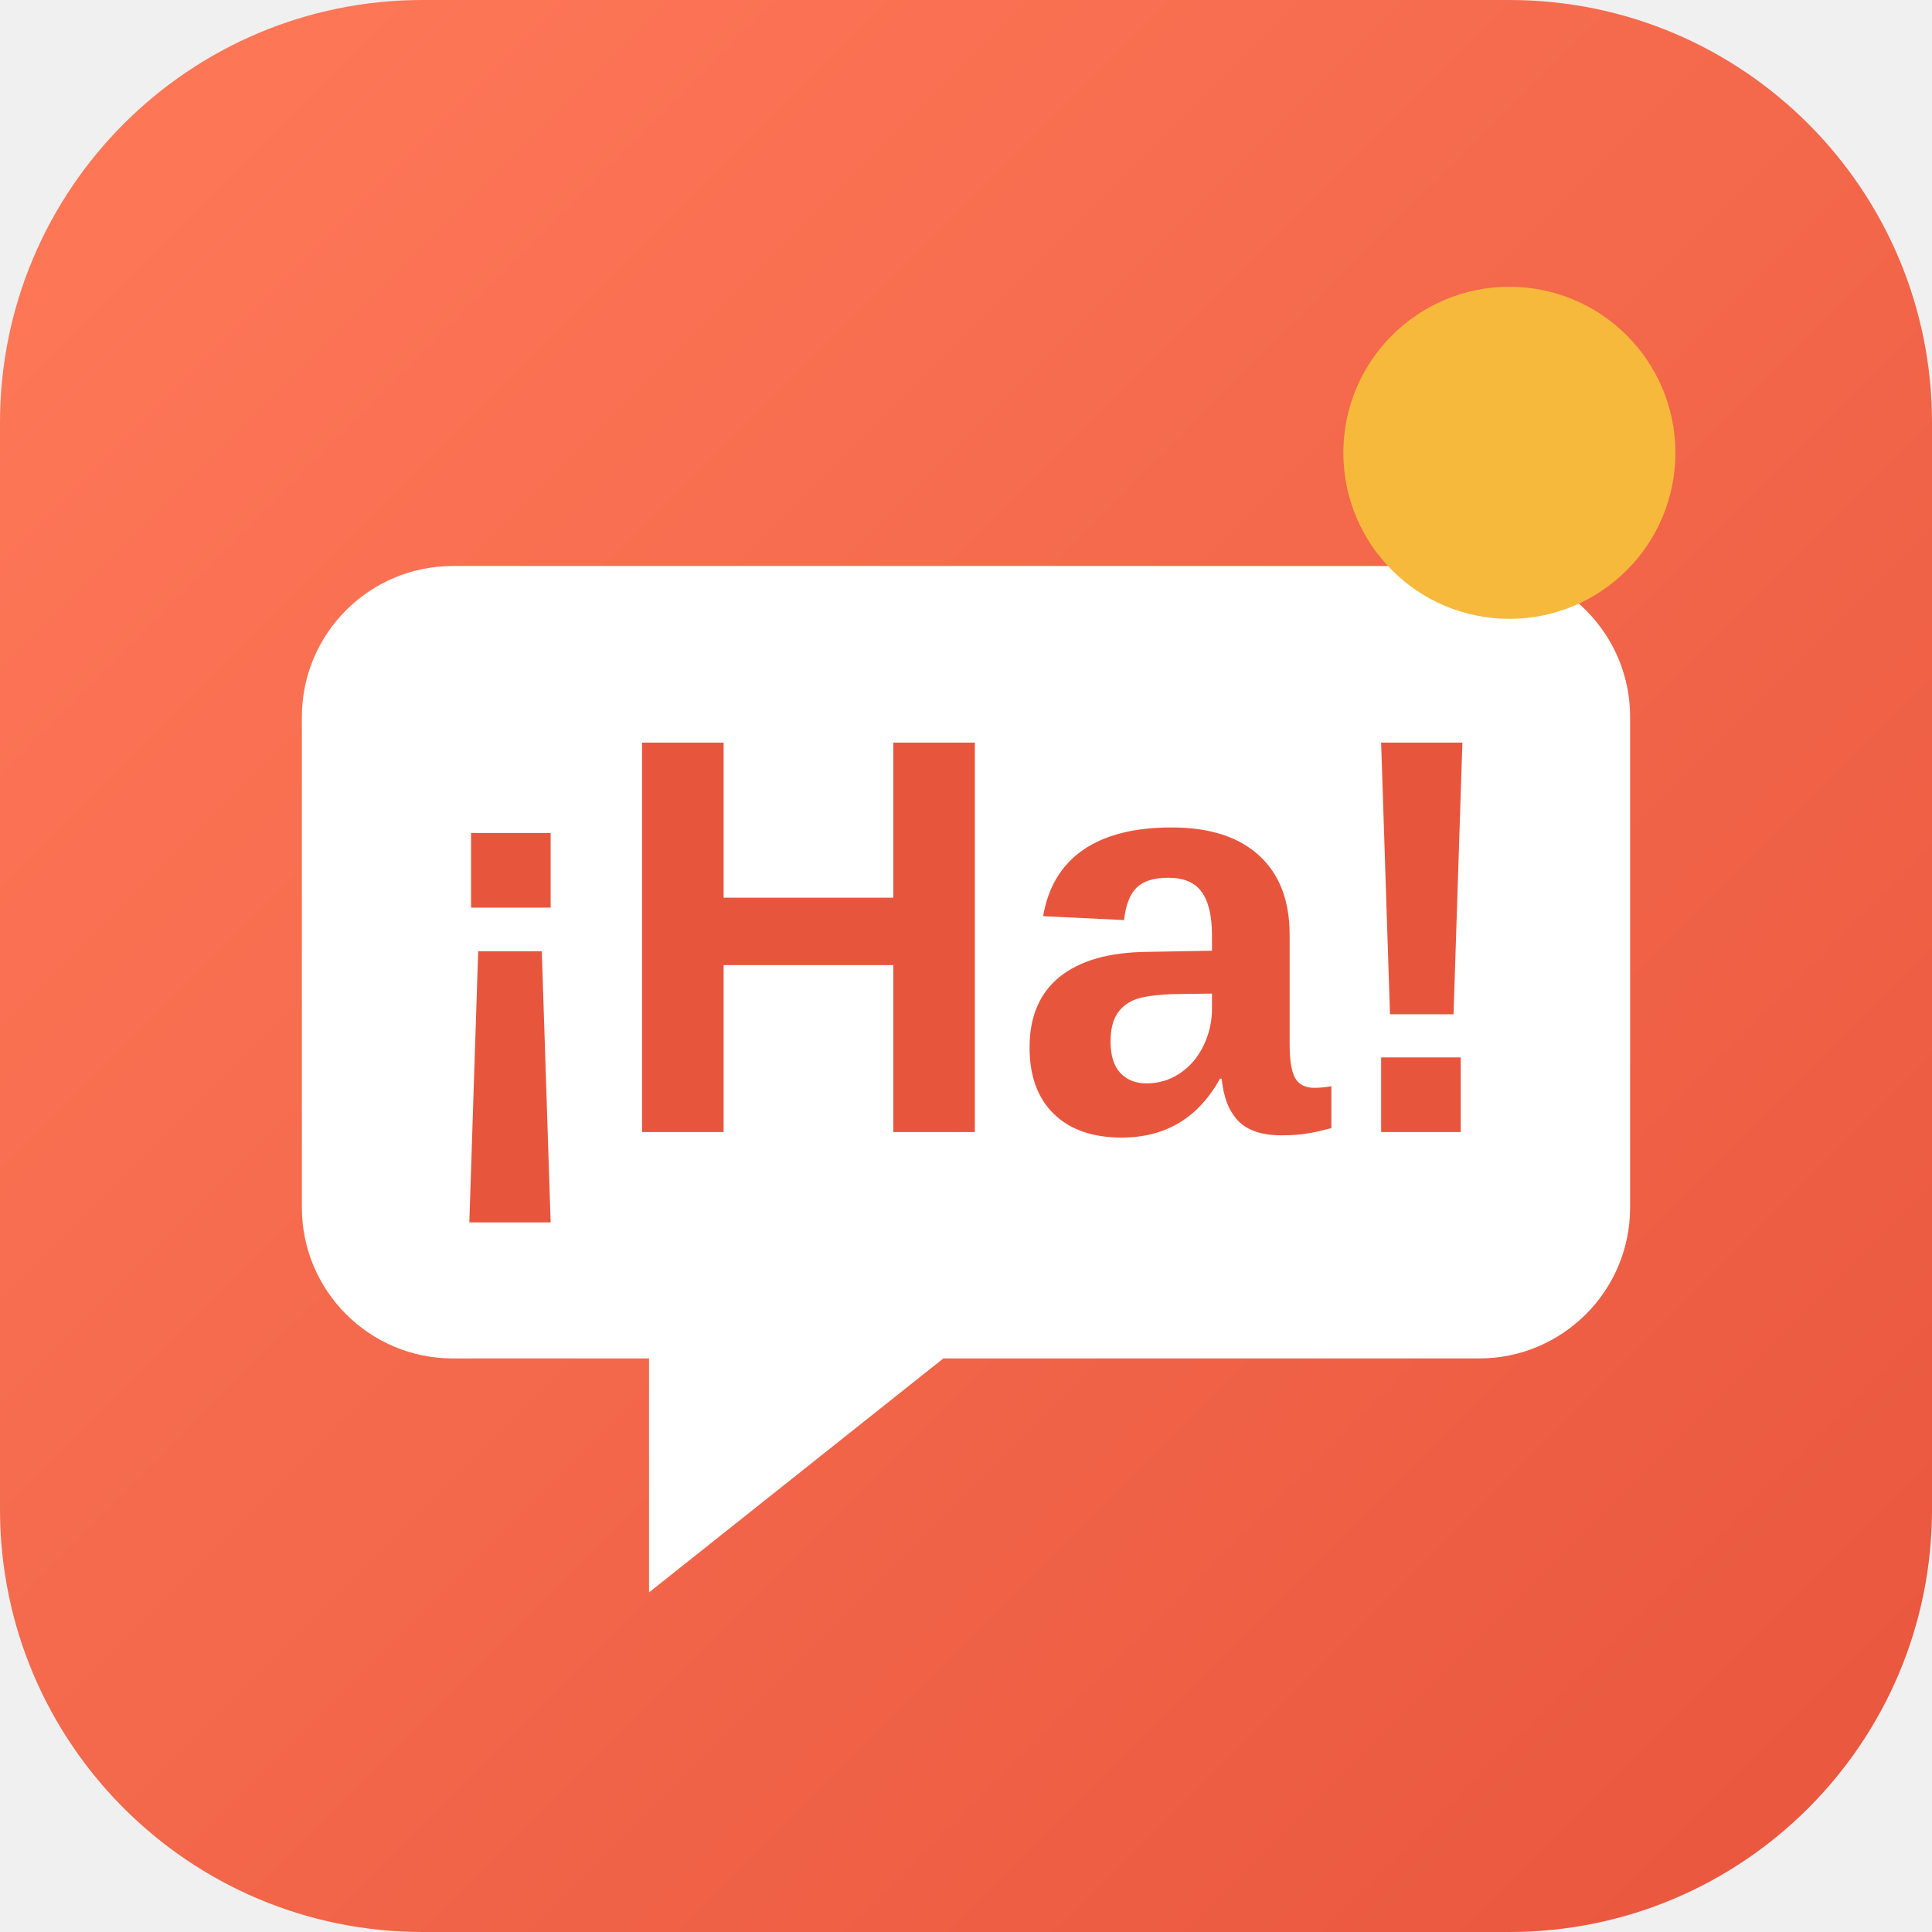
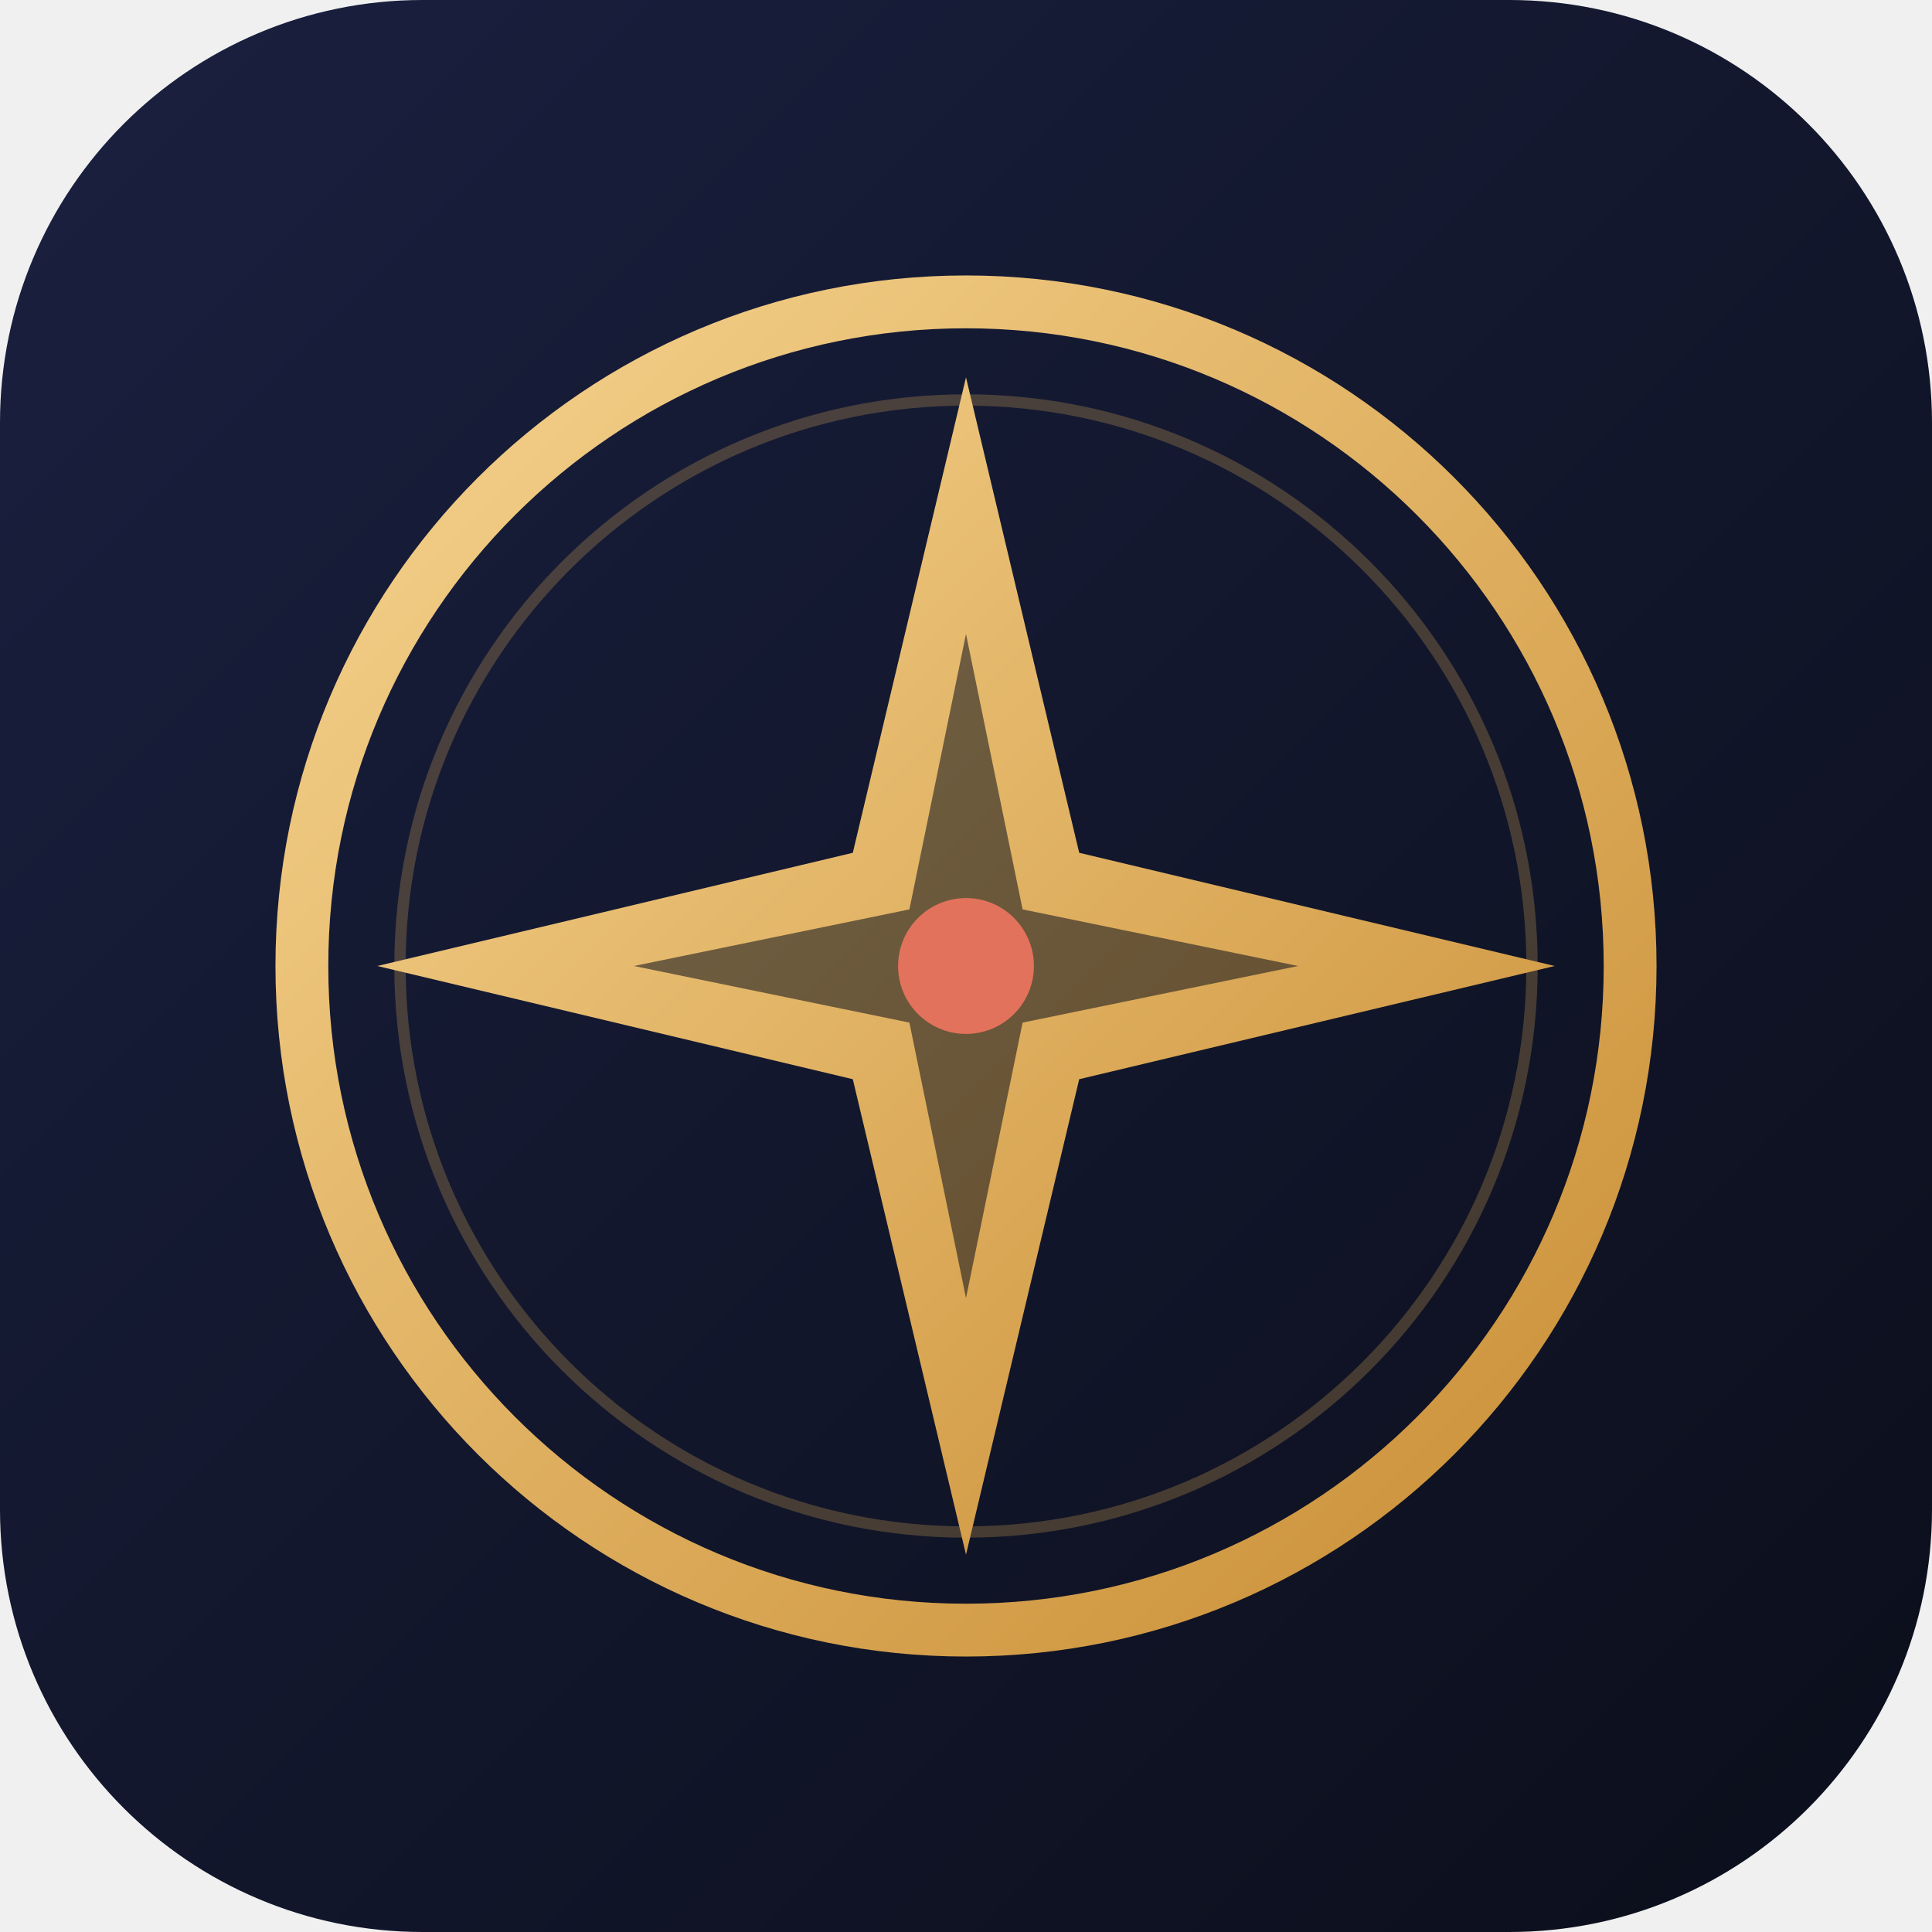
<svg xmlns="http://www.w3.org/2000/svg" viewBox="0 0 512 512">
  <defs>
+     <linearGradient id="bg" x1="0" y1="0" x2="1" y2="1">
+       <stop offset="0" stop-color="#1a2040" />
+       <stop offset="1" stop-color="#0b0e1a" />
+     </linearGradient>
    <linearGradient id="g" x1="0" y1="0" x2="1" y2="1">
-       <stop offset="0" stop-color="#ff7a59" />
-       <stop offset="1" stop-color="#e8553d" />
+       <stop offset="0" stop-color="#f6d48f" />
+       <stop offset="1" stop-color="#c98d34" />
    </linearGradient>
  </defs>
-   <rect width="512" height="512" rx="112" fill="url(#g)" />
-   <path d="M120 150h272a40 40 0 0 1 40 40v130a40 40 0 0 1-40 40H250l-78 62v-62h-52a40 40 0 0 1-40-40V190a40 40 0 0 1 40-40z" fill="#fff" />
-   <text x="256" y="300" font-family="Arial Rounded MT Bold, Arial, sans-serif" font-size="150" font-weight="900" text-anchor="middle" fill="#e8553d">¡Ha!</text>
-   <circle cx="400" cy="120" r="44" fill="#f6b93b" />
+   <rect width="512" height="512" rx="112" fill="url(#bg)" />
+   <circle cx="256" cy="256" r="176" fill="none" stroke="url(#g)" stroke-width="14" />
+   <circle cx="256" cy="256" r="150" fill="none" stroke="#e8b65a" stroke-opacity=".25" stroke-width="3" />
+   <path d="M256 100 286 226 412 256 286 286 256 412 226 286 100 256 226 226Z" fill="url(#g)" />
+   <path d="M256 168 271 241 344 256 271 271 256 344 241 271 168 256 241 241Z" fill="#0b0e1a" opacity=".55" />
+   <circle cx="256" cy="256" r="18" fill="#e2725b" />
</svg>
